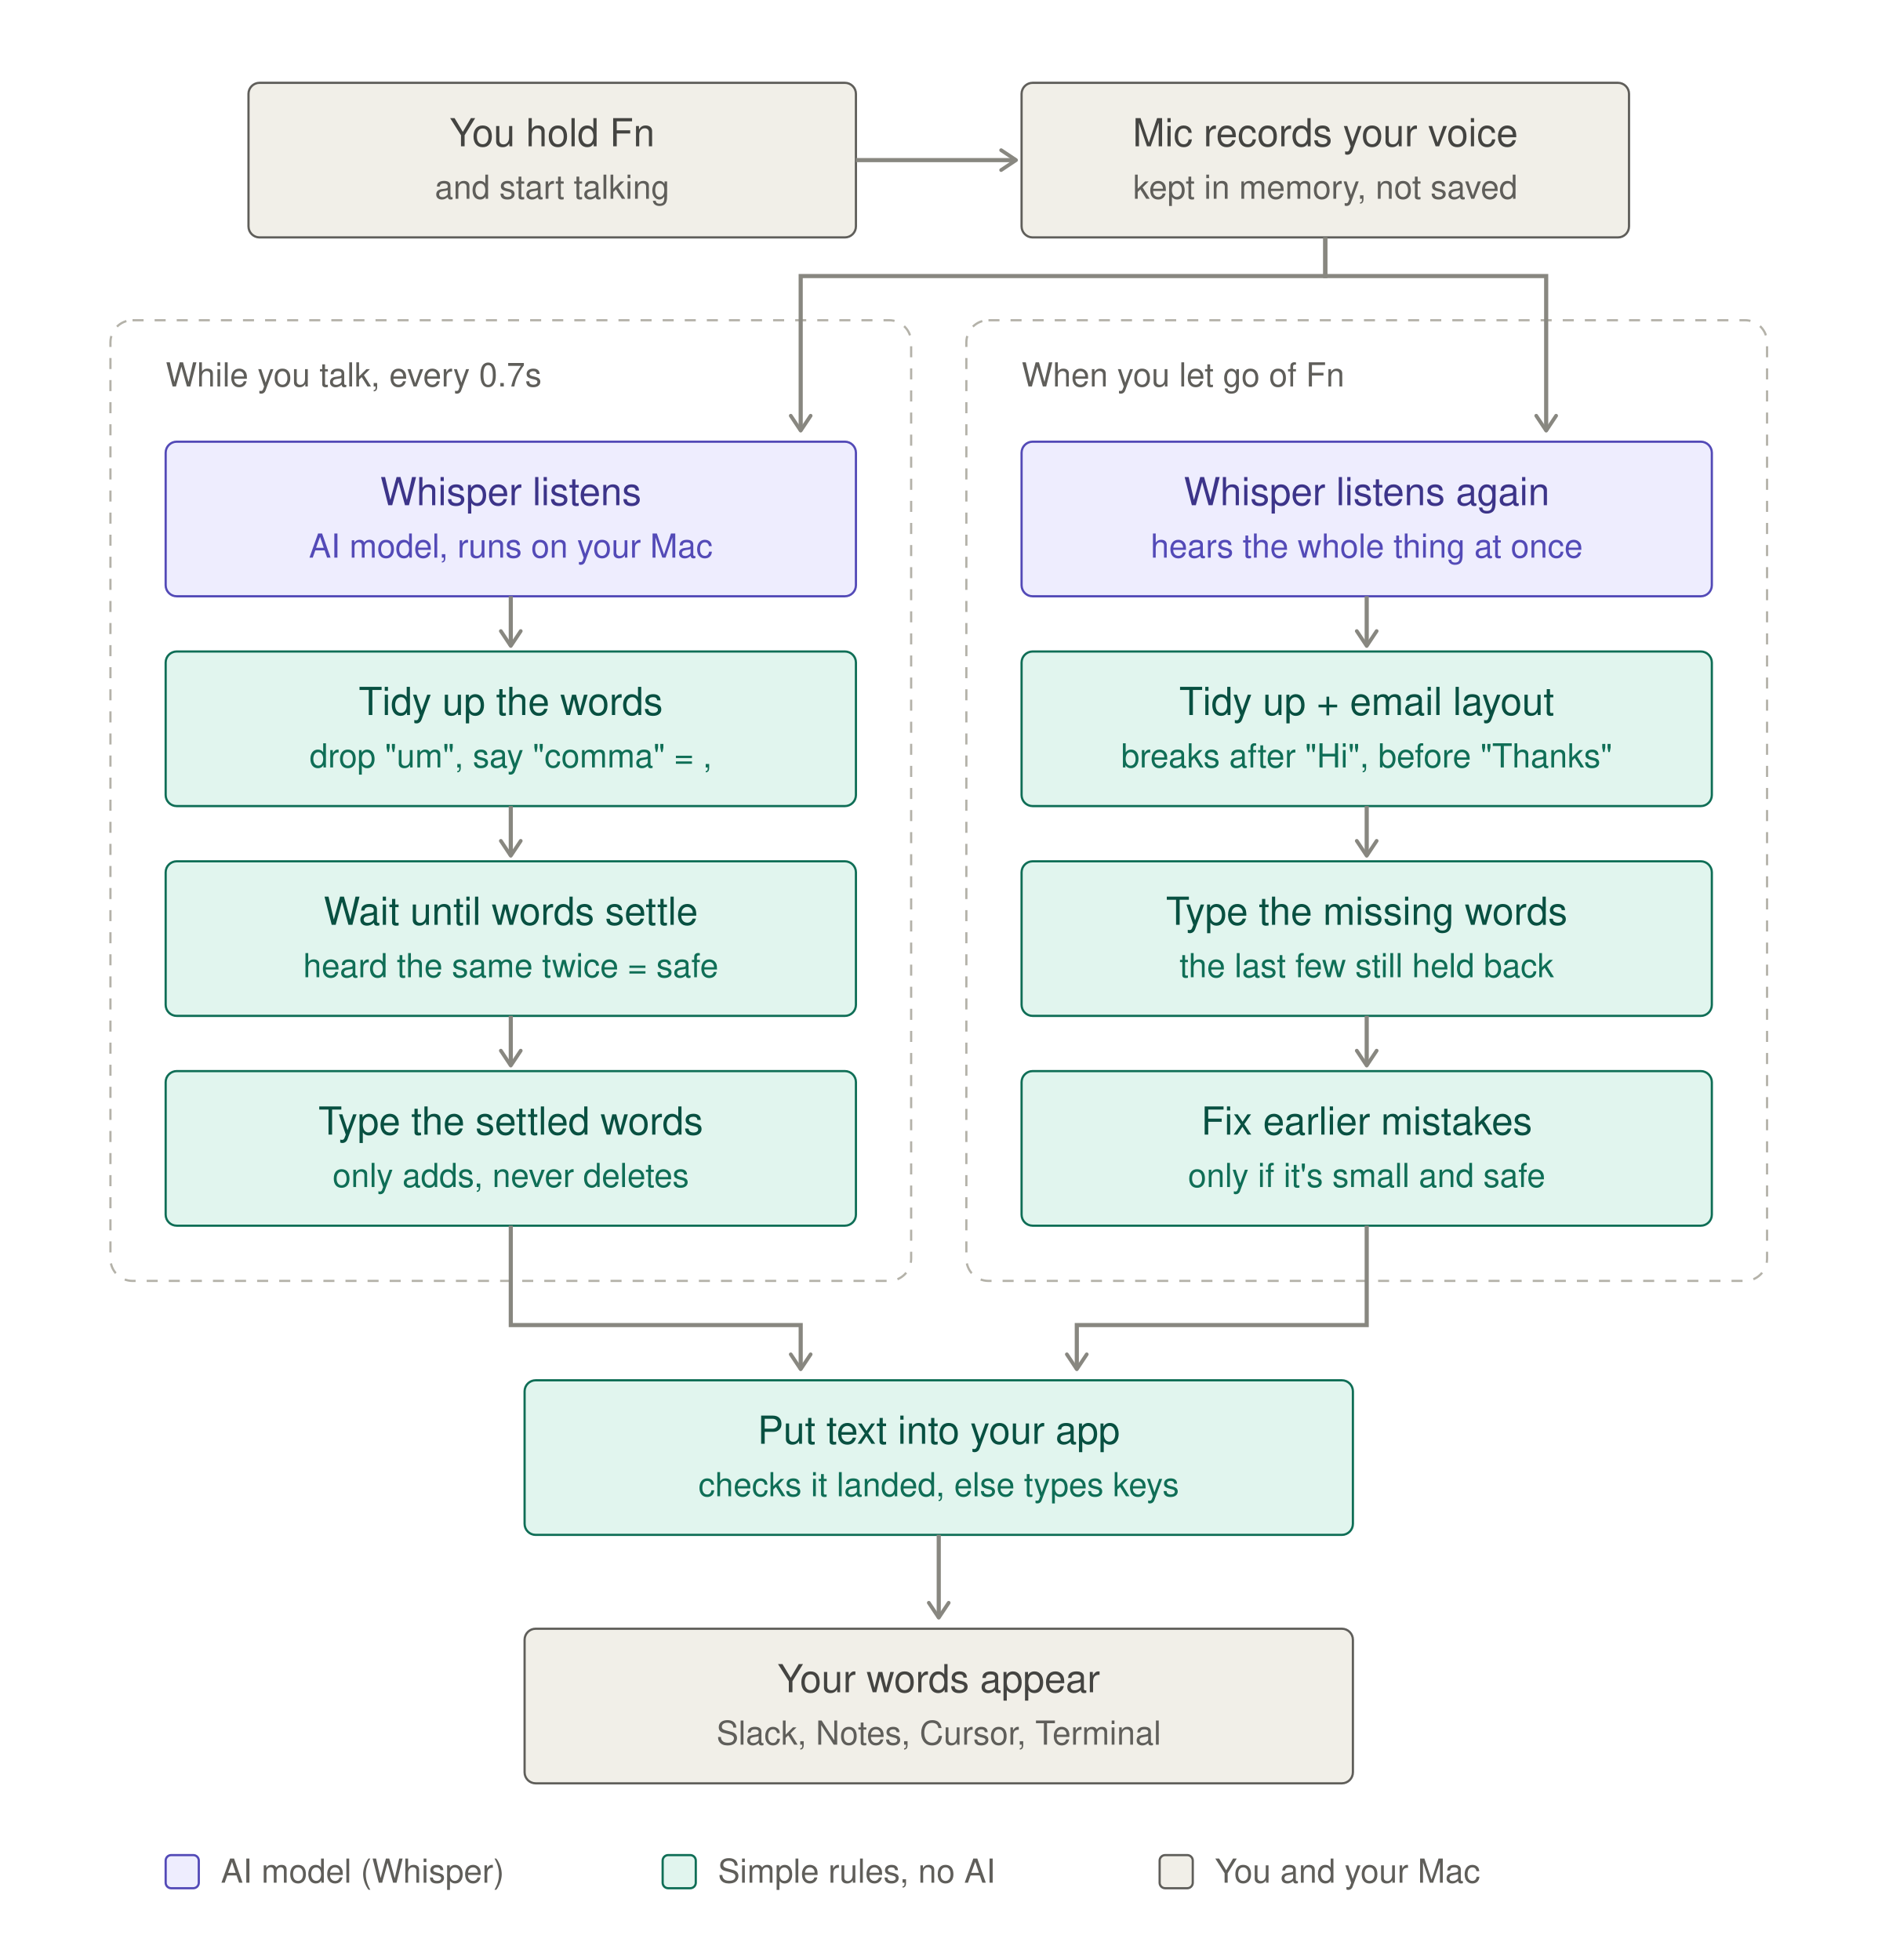
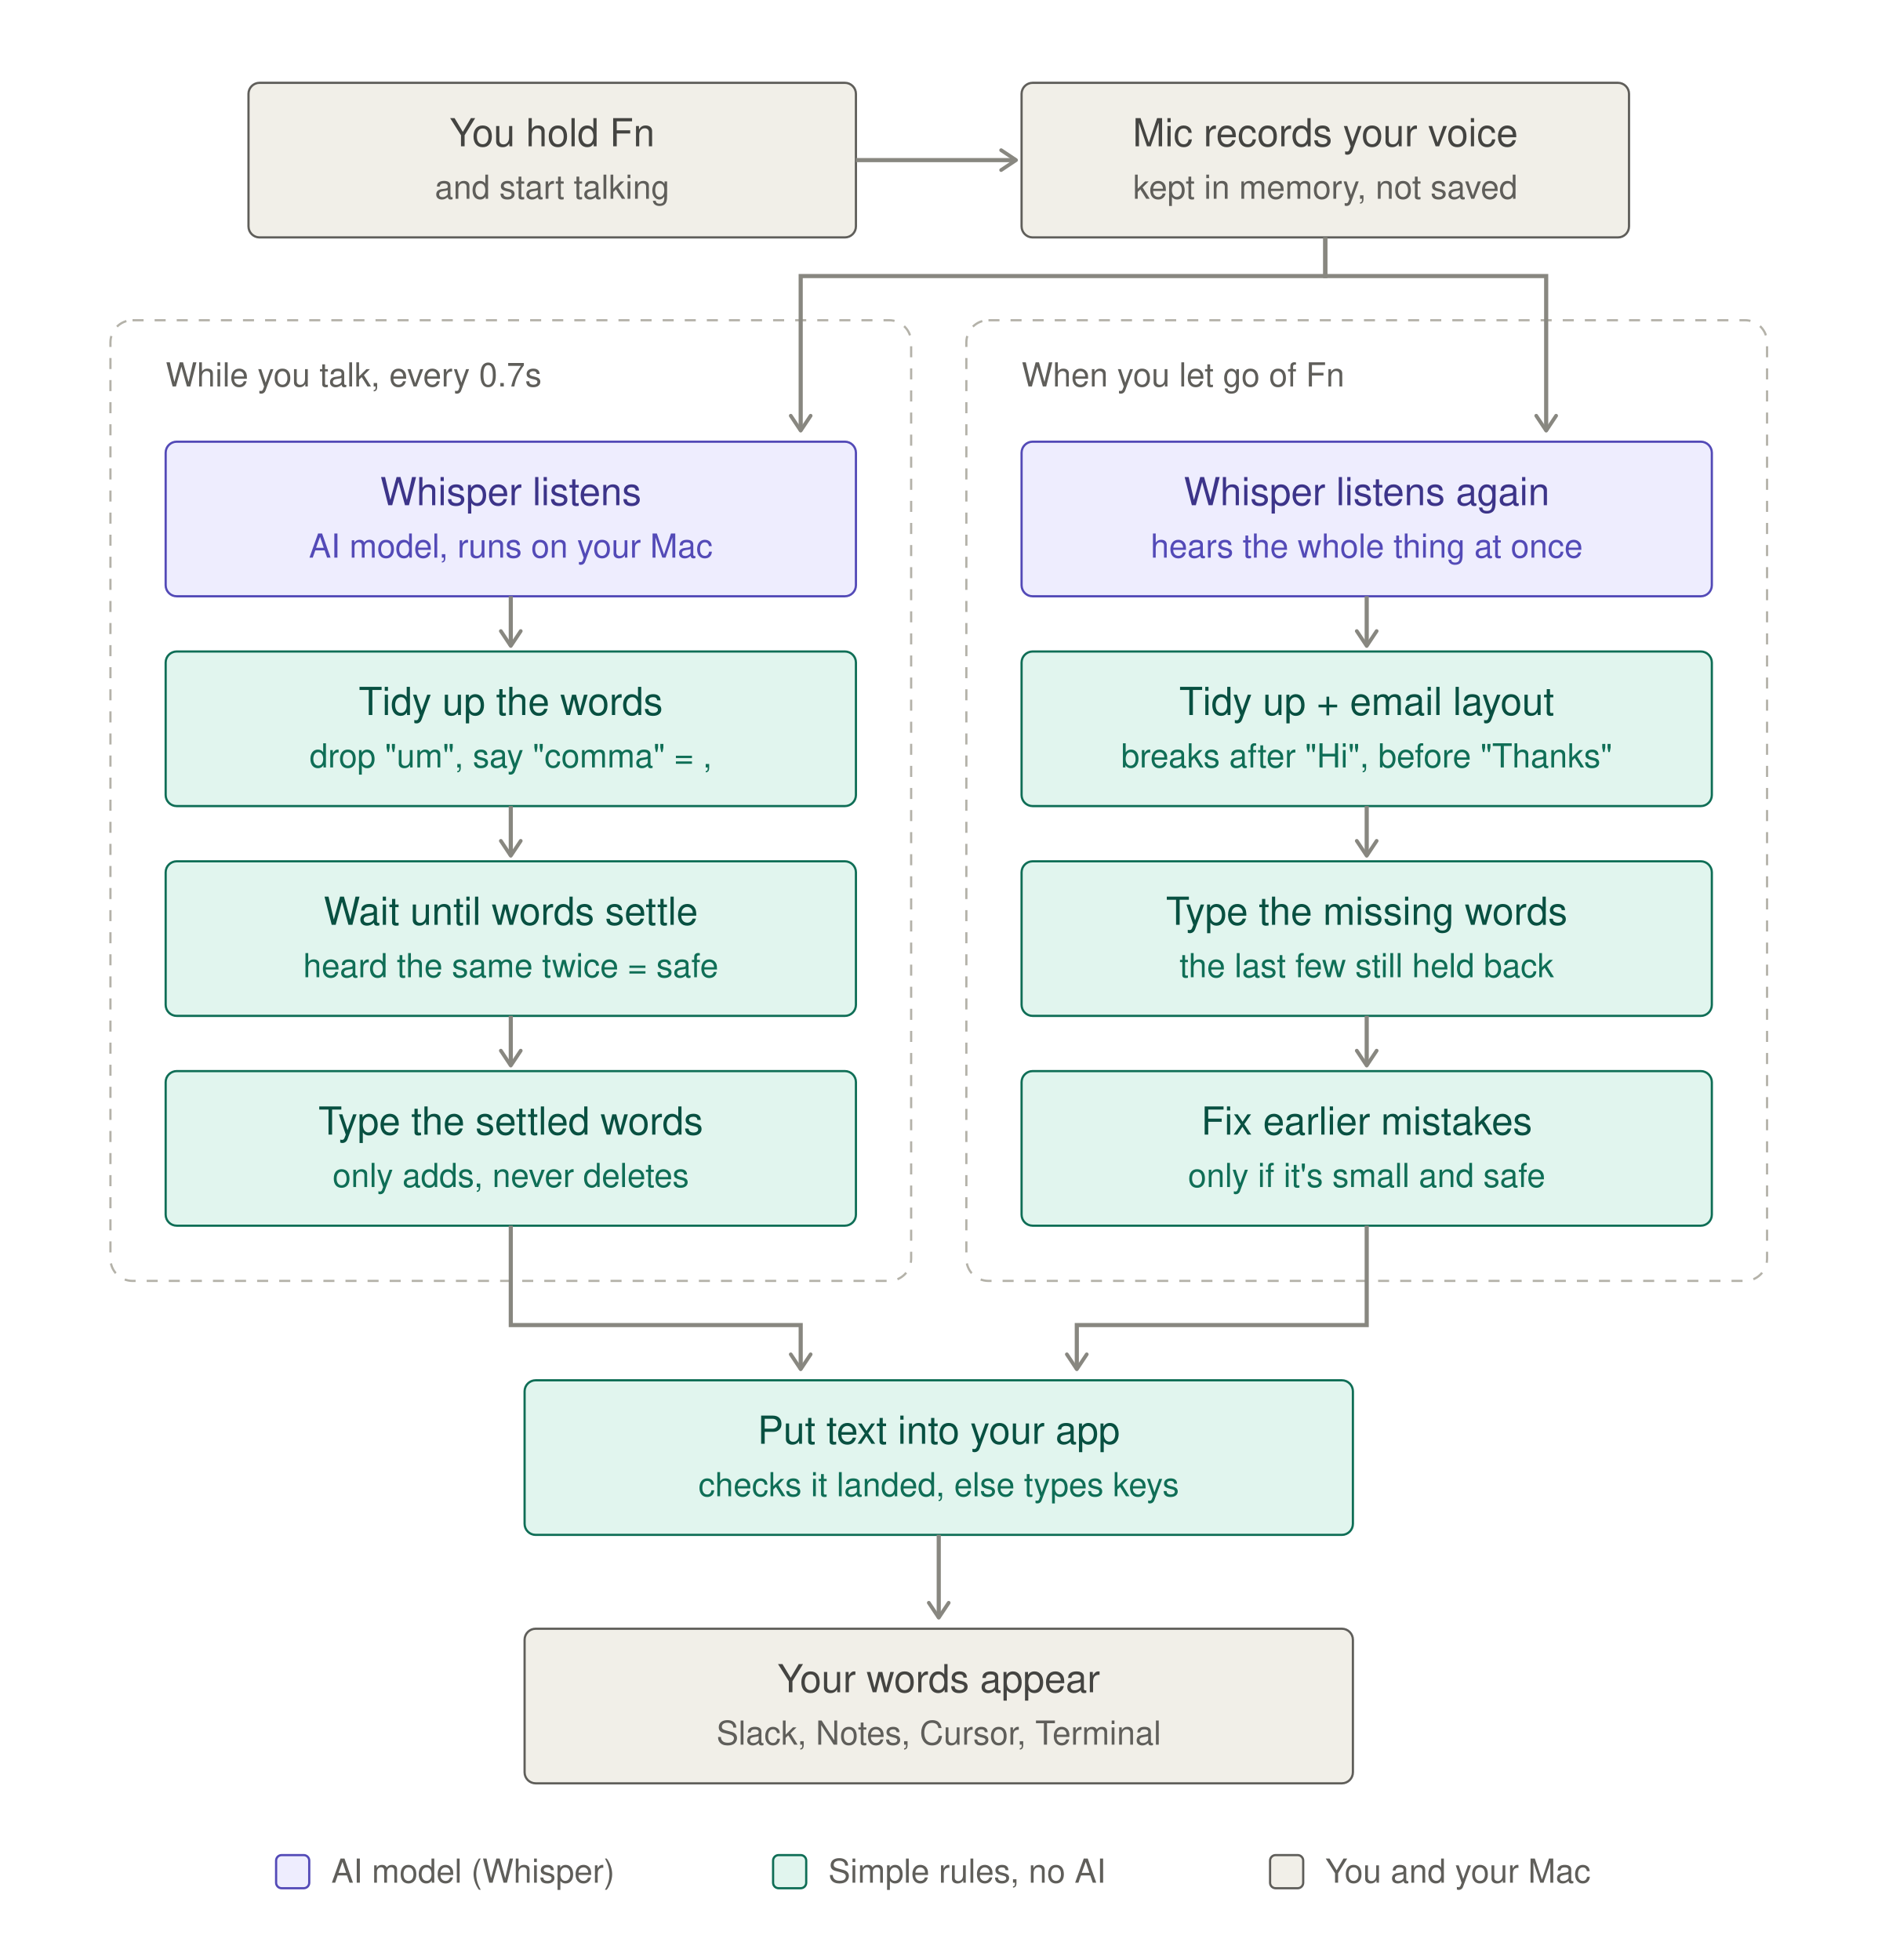
<svg xmlns="http://www.w3.org/2000/svg" width="680" height="710" viewBox="0 0 680 710" role="img">
  <style>
  text { font-family: -apple-system, BlinkMacSystemFont, "Segoe UI", Helvetica, Arial, sans-serif; }
  .th { font-size: 14px; font-weight: 500; }
  .ts { font-size: 12px; }
  .lane { fill: none; stroke: #B4B2A9; stroke-width: 0.8; stroke-dasharray: 4 4; }
  .label { fill: #5F5E5A; }
  .arr { fill: none; stroke: #888780; stroke-width: 1.5; }
  .purple rect { fill: #EEEDFE; stroke: #534AB7; stroke-width: 0.8; }
  .purple .th { fill: #3C3489; } .purple .ts { fill: #534AB7; }
  .teal rect { fill: #E1F5EE; stroke: #0F6E56; stroke-width: 0.8; }
  .teal .th { fill: #085041; } .teal .ts { fill: #0F6E56; }
  .gray rect { fill: #F1EFE8; stroke: #5F5E5A; stroke-width: 0.8; }
  .gray .th { fill: #444441; } .gray .ts { fill: #5F5E5A; }
  @media (prefers-color-scheme: dark) {
    .lane { stroke: #5F5E5A; } .label { fill: #B4B2A9; } .arr { stroke: #888780; }
    .purple rect { fill: #3C3489; stroke: #AFA9EC; } .purple .th { fill: #EEEDFE; } .purple .ts { fill: #CECBF6; }
    .teal rect { fill: #085041; stroke: #5DCAA5; } .teal .th { fill: #E1F5EE; } .teal .ts { fill: #9FE1CB; }
    .gray rect { fill: #444441; stroke: #B4B2A9; } .gray .th { fill: #F1EFE8; } .gray .ts { fill: #D3D1C7; }
  }
</style>
  <defs>
    <marker id="arrow" viewBox="0 0 10 10" refX="8" refY="5" markerWidth="6" markerHeight="6" orient="auto-start-reverse">
      <path d="M2 1L8 5L2 9" fill="none" stroke="#888780" stroke-width="1.5" stroke-linecap="round" stroke-linejoin="round" />
    </marker>
  </defs>
  <g class="gray">
    <rect x="90" y="30" width="220" height="56" rx="4" />
    <text class="th" x="200" y="53" text-anchor="middle">You hold Fn</text>
    <text class="ts" x="200" y="72" text-anchor="middle">and start talking</text>
  </g>
  <g class="gray">
    <rect x="370" y="30" width="220" height="56" rx="4" />
    <text class="th" x="480" y="53" text-anchor="middle">Mic records your voice</text>
    <text class="ts" x="480" y="72" text-anchor="middle">kept in memory, not saved</text>
  </g>
  <line x1="310" y1="58" x2="368" y2="58" class="arr" marker-end="url(#arrow)" />
  <rect x="40" y="116" width="290" height="348" rx="8" class="lane" />
  <rect x="350" y="116" width="290" height="348" rx="8" class="lane" />
  <text class="ts label" x="60" y="140">While you talk, every 0.7s</text>
  <text class="ts label" x="370" y="140">When you let go of Fn</text>
  <path d="M480 86 V100 H290 V156" class="arr" marker-end="url(#arrow)" />
  <path d="M480 86 V100 H560 V156" class="arr" marker-end="url(#arrow)" />
  <g class="purple">
    <rect x="60" y="160" width="250" height="56" rx="4" />
    <text class="th" x="185" y="183" text-anchor="middle">Whisper listens</text>
    <text class="ts" x="185" y="202" text-anchor="middle">AI model, runs on your Mac</text>
  </g>
  <g class="teal">
    <rect x="60" y="236" width="250" height="56" rx="4" />
    <text class="th" x="185" y="259" text-anchor="middle">Tidy up the words</text>
    <text class="ts" x="185" y="278" text-anchor="middle">drop "um", say "comma" = ,</text>
  </g>
  <g class="teal">
    <rect x="60" y="312" width="250" height="56" rx="4" />
    <text class="th" x="185" y="335" text-anchor="middle">Wait until words settle</text>
    <text class="ts" x="185" y="354" text-anchor="middle">heard the same twice = safe</text>
  </g>
  <g class="teal">
    <rect x="60" y="388" width="250" height="56" rx="4" />
    <text class="th" x="185" y="411" text-anchor="middle">Type the settled words</text>
    <text class="ts" x="185" y="430" text-anchor="middle">only adds, never deletes</text>
  </g>
  <line x1="185" y1="216" x2="185" y2="234" class="arr" marker-end="url(#arrow)" />
  <line x1="185" y1="292" x2="185" y2="310" class="arr" marker-end="url(#arrow)" />
  <line x1="185" y1="368" x2="185" y2="386" class="arr" marker-end="url(#arrow)" />
  <g class="purple">
    <rect x="370" y="160" width="250" height="56" rx="4" />
    <text class="th" x="495" y="183" text-anchor="middle">Whisper listens again</text>
    <text class="ts" x="495" y="202" text-anchor="middle">hears the whole thing at once</text>
  </g>
  <g class="teal">
    <rect x="370" y="236" width="250" height="56" rx="4" />
    <text class="th" x="495" y="259" text-anchor="middle">Tidy up + email layout</text>
    <text class="ts" x="495" y="278" text-anchor="middle">breaks after "Hi", before "Thanks"</text>
  </g>
  <g class="teal">
    <rect x="370" y="312" width="250" height="56" rx="4" />
    <text class="th" x="495" y="335" text-anchor="middle">Type the missing words</text>
    <text class="ts" x="495" y="354" text-anchor="middle">the last few still held back</text>
  </g>
  <g class="teal">
    <rect x="370" y="388" width="250" height="56" rx="4" />
    <text class="th" x="495" y="411" text-anchor="middle">Fix earlier mistakes</text>
    <text class="ts" x="495" y="430" text-anchor="middle">only if it's small and safe</text>
  </g>
  <line x1="495" y1="216" x2="495" y2="234" class="arr" marker-end="url(#arrow)" />
  <line x1="495" y1="292" x2="495" y2="310" class="arr" marker-end="url(#arrow)" />
  <line x1="495" y1="368" x2="495" y2="386" class="arr" marker-end="url(#arrow)" />
  <path d="M185 444 V480 H290 V496" class="arr" marker-end="url(#arrow)" />
  <path d="M495 444 V480 H390 V496" class="arr" marker-end="url(#arrow)" />
  <g class="teal">
    <rect x="190" y="500" width="300" height="56" rx="4" />
    <text class="th" x="340" y="523" text-anchor="middle">Put text into your app</text>
    <text class="ts" x="340" y="542" text-anchor="middle">checks it landed, else types keys</text>
  </g>
  <line x1="340" y1="556" x2="340" y2="586" class="arr" marker-end="url(#arrow)" />
  <g class="gray">
    <rect x="190" y="590" width="300" height="56" rx="4" />
    <text class="th" x="340" y="613" text-anchor="middle">Your words appear</text>
    <text class="ts" x="340" y="632" text-anchor="middle">Slack, Notes, Cursor, Terminal</text>
  </g>
  <g class="purple">
-     <rect x="60" y="672" width="12" height="12" rx="2" />
+     <rect x="100" y="672" width="12" height="12" rx="2" />
  </g>
-   <text class="ts label" x="80" y="682">AI model (Whisper)</text>
+   <text class="ts label" x="120" y="682">AI model (Whisper)</text>
  <g class="teal">
-     <rect x="240" y="672" width="12" height="12" rx="2" />
+     <rect x="280" y="672" width="12" height="12" rx="2" />
  </g>
-   <text class="ts label" x="260" y="682">Simple rules, no AI</text>
+   <text class="ts label" x="300" y="682">Simple rules, no AI</text>
  <g class="gray">
-     <rect x="420" y="672" width="12" height="12" rx="2" />
+     <rect x="460" y="672" width="12" height="12" rx="2" />
  </g>
-   <text class="ts label" x="440" y="682">You and your Mac</text>
+   <text class="ts label" x="480" y="682">You and your Mac</text>
</svg>
